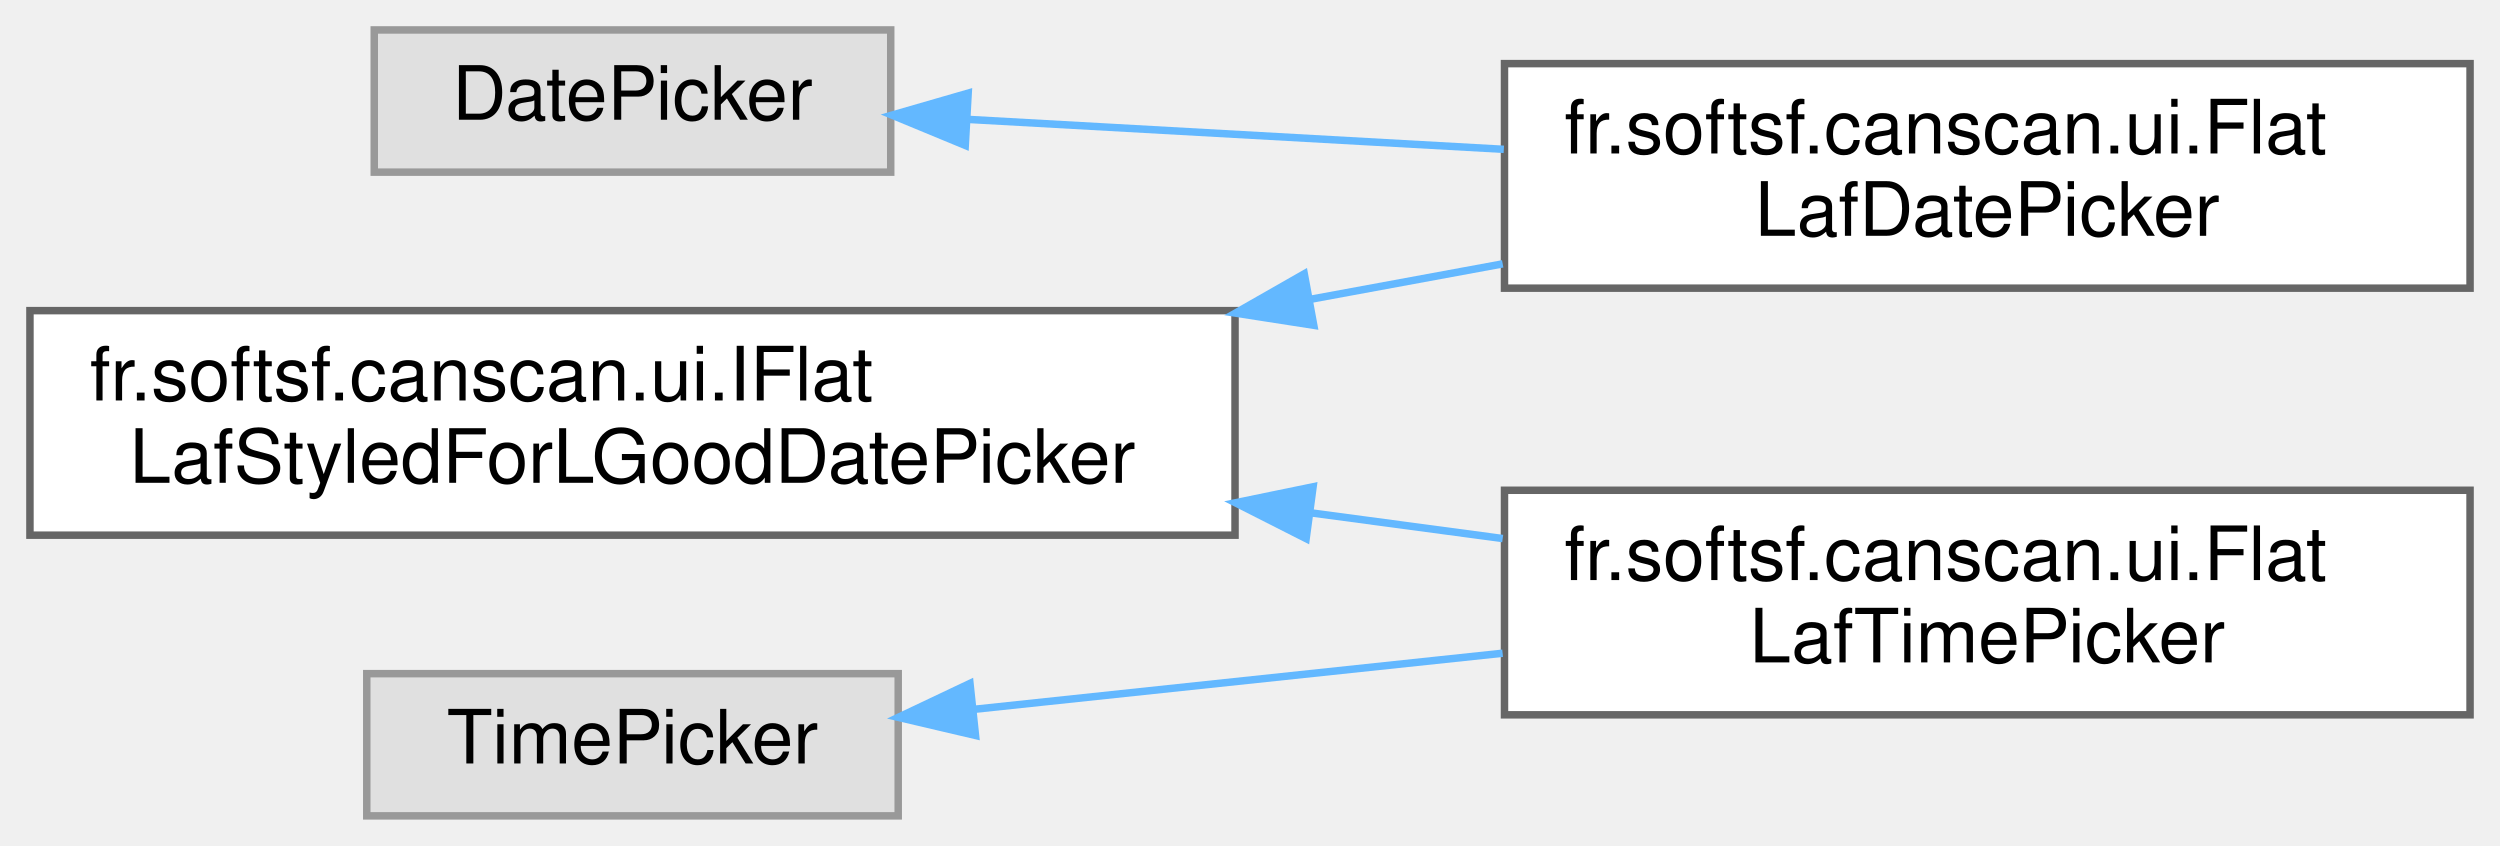
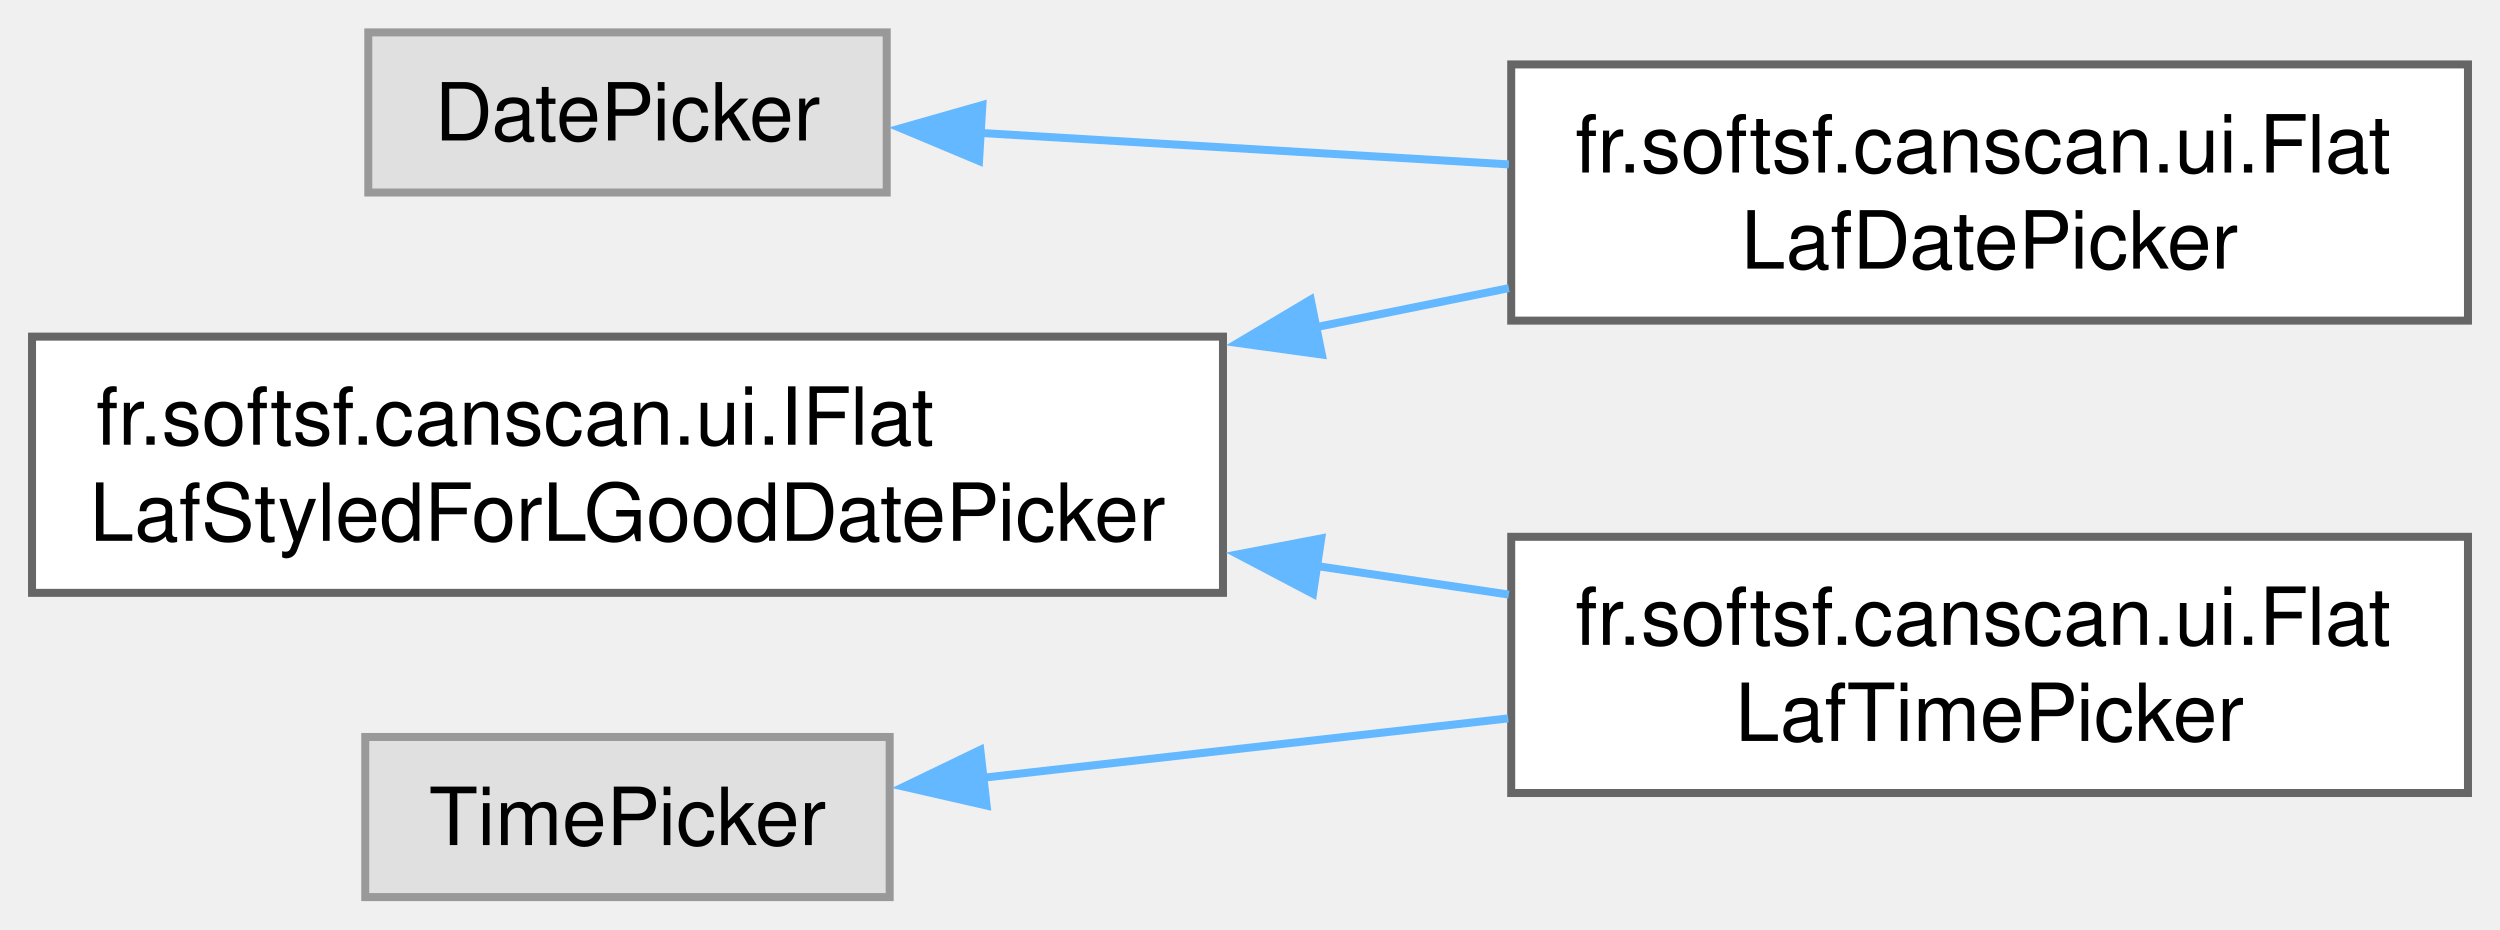
- <svg xmlns="http://www.w3.org/2000/svg" xmlns:xlink="http://www.w3.org/1999/xlink" width="334pt" height="113pt" viewBox="0.00 0.00 334.00 113.00">
-   <g id="graph0" class="graph" transform="scale(1 1) rotate(0) translate(4 109)">
+ <svg xmlns="http://www.w3.org/2000/svg" xmlns:xlink="http://www.w3.org/1999/xlink" width="312pt" height="116pt" viewBox="0.00 0.00 312.25 116.00">
+   <g id="graph0" class="graph" transform="scale(1 1) rotate(0) translate(4 112)">
    <g id="Node000000" class="node">
      <g id="a_Node000000">
        <a xlink:title=" ">
-           <polygon fill="#e0e0e0" stroke="#999999" points="115,-105 46,-105 46,-86 115,-86 115,-105" />
-           <text text-anchor="middle" x="80.5" y="-93" font-family="Helvetica,sans-Serif" font-size="10.00">DatePicker</text>
+           <polygon fill="#e0e0e0" stroke="#999999" points="106.75,-108 42,-108 42,-88 106.75,-88 106.75,-108" />
+           <text text-anchor="middle" x="74.38" y="-94.5" font-family="Helvetica,sans-Serif" font-size="10.00">DatePicker</text>
        </a>
      </g>
    </g>
    <g id="Node000001" class="node">
      <g id="a_Node000001">
-         <a xlink:href="classfr_1_1softsf_1_1canscan_1_1ui_1_1FlatLafDatePicker.html" target="_top" xlink:title="DatePicker component with FlatLaf styling applied and maintained.">
-           <polygon fill="white" stroke="#666666" points="326,-100.5 197,-100.5 197,-70.5 326,-70.5 326,-100.5" />
-           <text text-anchor="start" x="205" y="-88.5" font-family="Helvetica,sans-Serif" font-size="10.00">fr.softsf.canscan.ui.Flat</text>
-           <text text-anchor="middle" x="261.5" y="-77.5" font-family="Helvetica,sans-Serif" font-size="10.00">LafDatePicker</text>
+         <a xlink:href="classfr_1_1softsf_1_1canscan_1_1ui_1_1_flat_laf_date_picker.html" target="_top" xlink:title="DatePicker component with FlatLaf styling applied and maintained.">
+           <polygon fill="white" stroke="#666666" points="304.25,-104 184.75,-104 184.75,-72 304.25,-72 304.25,-104" />
+           <text text-anchor="start" x="192.75" y="-90.5" font-family="Helvetica,sans-Serif" font-size="10.00">fr.softsf.canscan.ui.Flat</text>
+           <text text-anchor="middle" x="244.5" y="-78.5" font-family="Helvetica,sans-Serif" font-size="10.00">LafDatePicker</text>
        </a>
      </g>
    </g>
    <g id="edge1_Node000000_Node000001" class="edge">
      <g id="a_edge1_Node000000_Node000001">
        <a xlink:title=" ">
-           <path fill="none" stroke="#63b8ff" d="M125.32,-93.05C146.85,-91.85 173.21,-90.38 196.91,-89.05" />
-           <polygon fill="#63b8ff" stroke="#63b8ff" points="124.96,-89.57 115.17,-93.62 125.35,-96.56 124.96,-89.57" />
+           <path fill="none" stroke="#63b8ff" d="M118.3,-95.45C138.4,-94.25 162.66,-92.81 184.46,-91.51" />
+           <polygon fill="#63b8ff" stroke="#63b8ff" points="118.28,-91.94 108.51,-96.03 118.7,-98.93 118.28,-91.94" />
        </a>
      </g>
    </g>
    <g id="Node000002" class="node">
      <g id="a_Node000002">
-         <a xlink:href="interfacefr_1_1softsf_1_1canscan_1_1ui_1_1IFlatLafStyledForLGoodDatePicker.html" target="_top" xlink:title="Utility interface to apply FlatLaf styling to LGoodDatePicker components.">
-           <polygon fill="white" stroke="#666666" points="161,-67.5 0,-67.5 0,-37.5 161,-37.5 161,-67.5" />
-           <text text-anchor="start" x="8" y="-55.5" font-family="Helvetica,sans-Serif" font-size="10.00">fr.softsf.canscan.ui.IFlat</text>
-           <text text-anchor="middle" x="80.5" y="-44.5" font-family="Helvetica,sans-Serif" font-size="10.00">LafStyledForLGoodDatePicker</text>
+         <a xlink:href="interfacefr_1_1softsf_1_1canscan_1_1ui_1_1_i_flat_laf_styled_for_l_good_date_picker.html" target="_top" xlink:title="Utility interface to apply FlatLaf styling to LGoodDatePicker components.">
+           <polygon fill="white" stroke="#666666" points="148.75,-70 0,-70 0,-38 148.75,-38 148.75,-70" />
+           <text text-anchor="start" x="8" y="-56.5" font-family="Helvetica,sans-Serif" font-size="10.00">fr.softsf.canscan.ui.IFlat</text>
+           <text text-anchor="middle" x="74.38" y="-44.5" font-family="Helvetica,sans-Serif" font-size="10.00">LafStyledForLGoodDatePicker</text>
        </a>
      </g>
    </g>
    <g id="edge2_Node000002_Node000001" class="edge">
      <g id="a_edge2_Node000002_Node000001">
        <a xlink:title=" ">
-           <path fill="none" stroke="#63b8ff" d="M170.89,-68.98C179.63,-70.59 188.36,-72.2 196.76,-73.75" />
-           <polygon fill="#63b8ff" stroke="#63b8ff" points="171.52,-65.54 161.05,-67.17 170.25,-72.42 171.52,-65.54" />
+           <path fill="none" stroke="#63b8ff" d="M160.25,-71.16C168.44,-72.82 176.61,-74.47 184.46,-76.06" />
+           <polygon fill="#63b8ff" stroke="#63b8ff" points="161.1,-67.76 150.6,-69.21 159.71,-74.63 161.1,-67.76" />
        </a>
      </g>
    </g>
    <g id="Node000003" class="node">
      <g id="a_Node000003">
-         <a xlink:href="classfr_1_1softsf_1_1canscan_1_1ui_1_1FlatLafTimePicker.html" target="_top" xlink:title="TimePicker component with FlatLaf styling applied and maintained.">
-           <polygon fill="white" stroke="#666666" points="326,-43.5 197,-43.5 197,-13.5 326,-13.5 326,-43.5" />
-           <text text-anchor="start" x="205" y="-31.5" font-family="Helvetica,sans-Serif" font-size="10.00">fr.softsf.canscan.ui.Flat</text>
-           <text text-anchor="middle" x="261.5" y="-20.5" font-family="Helvetica,sans-Serif" font-size="10.00">LafTimePicker</text>
+         <a xlink:href="classfr_1_1softsf_1_1canscan_1_1ui_1_1_flat_laf_time_picker.html" target="_top" xlink:title="TimePicker component with FlatLaf styling applied and maintained.">
+           <polygon fill="white" stroke="#666666" points="304.25,-45 184.75,-45 184.75,-13 304.25,-13 304.25,-45" />
+           <text text-anchor="start" x="192.75" y="-31.5" font-family="Helvetica,sans-Serif" font-size="10.00">fr.softsf.canscan.ui.Flat</text>
+           <text text-anchor="middle" x="244.5" y="-19.5" font-family="Helvetica,sans-Serif" font-size="10.00">LafTimePicker</text>
        </a>
      </g>
    </g>
    <g id="edge3_Node000002_Node000003" class="edge">
      <g id="a_edge3_Node000002_Node000003">
        <a xlink:title=" ">
-           <path fill="none" stroke="#63b8ff" d="M171.18,-40.48C179.81,-39.32 188.45,-38.16 196.76,-37.05" />
-           <polygon fill="#63b8ff" stroke="#63b8ff" points="170.5,-37.04 161.05,-41.83 171.43,-43.97 170.5,-37.04" />
+           <path fill="none" stroke="#63b8ff" d="M160.25,-41.38C168.44,-40.16 176.61,-38.95 184.46,-37.78" />
+           <polygon fill="#63b8ff" stroke="#63b8ff" points="159.99,-37.88 150.61,-42.81 161.02,-44.8 159.99,-37.88" />
        </a>
      </g>
    </g>
    <g id="Node000004" class="node">
      <g id="a_Node000004">
        <a xlink:title=" ">
-           <polygon fill="#e0e0e0" stroke="#999999" points="116,-19 45,-19 45,0 116,0 116,-19" />
-           <text text-anchor="middle" x="80.5" y="-7" font-family="Helvetica,sans-Serif" font-size="10.00">TimePicker</text>
+           <polygon fill="#e0e0e0" stroke="#999999" points="107.12,-20 41.62,-20 41.62,0 107.12,0 107.12,-20" />
+           <text text-anchor="middle" x="74.38" y="-6.5" font-family="Helvetica,sans-Serif" font-size="10.00">TimePicker</text>
        </a>
      </g>
    </g>
    <g id="edge4_Node000004_Node000003" class="edge">
      <g id="a_edge4_Node000004_Node000003">
        <a xlink:title=" ">
-           <path fill="none" stroke="#63b8ff" d="M126.09,-14.23C147.43,-16.5 173.37,-19.25 196.75,-21.73" />
-           <polygon fill="#63b8ff" stroke="#63b8ff" points="126.33,-10.74 116.01,-13.16 125.59,-17.7 126.33,-10.74" />
+           <path fill="none" stroke="#63b8ff" d="M118.65,-14.89C138.66,-17.15 162.73,-19.87 184.38,-22.32" />
+           <polygon fill="#63b8ff" stroke="#63b8ff" points="119.23,-11.43 108.9,-13.79 118.44,-18.39 119.23,-11.43" />
        </a>
      </g>
    </g>
  </g>
</svg>
